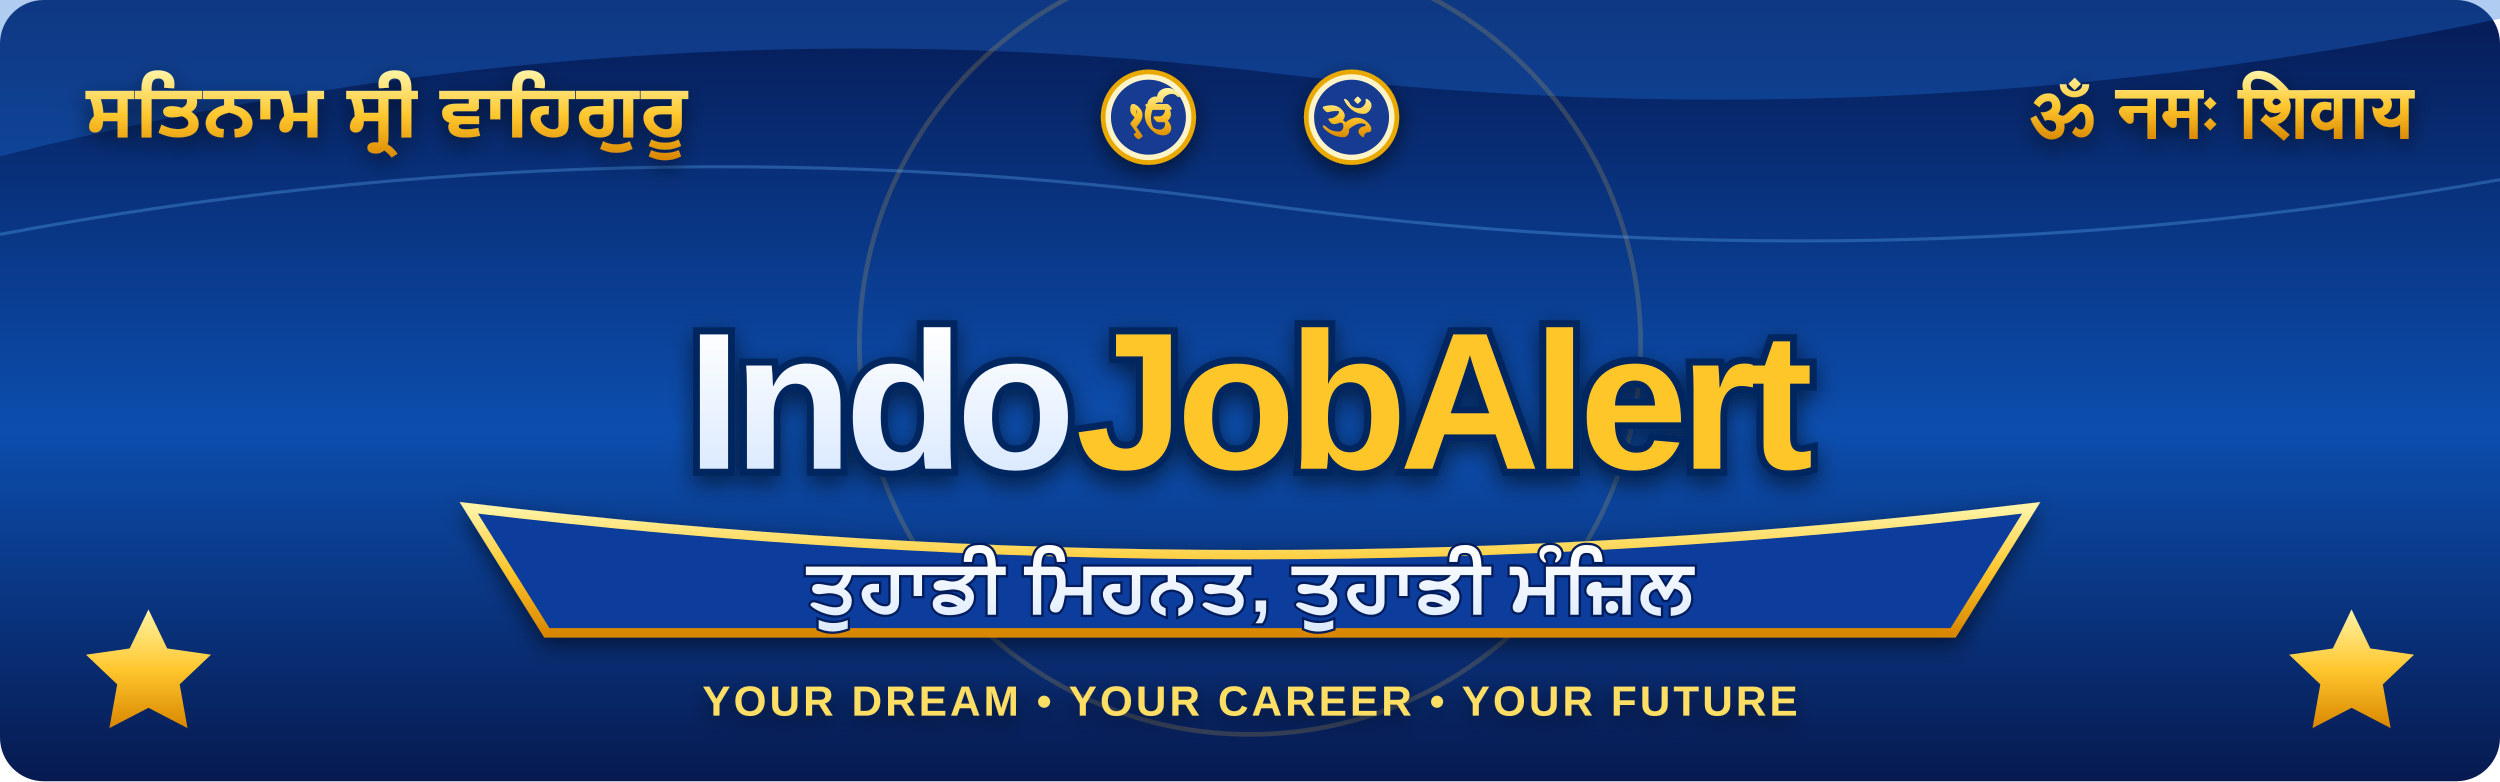
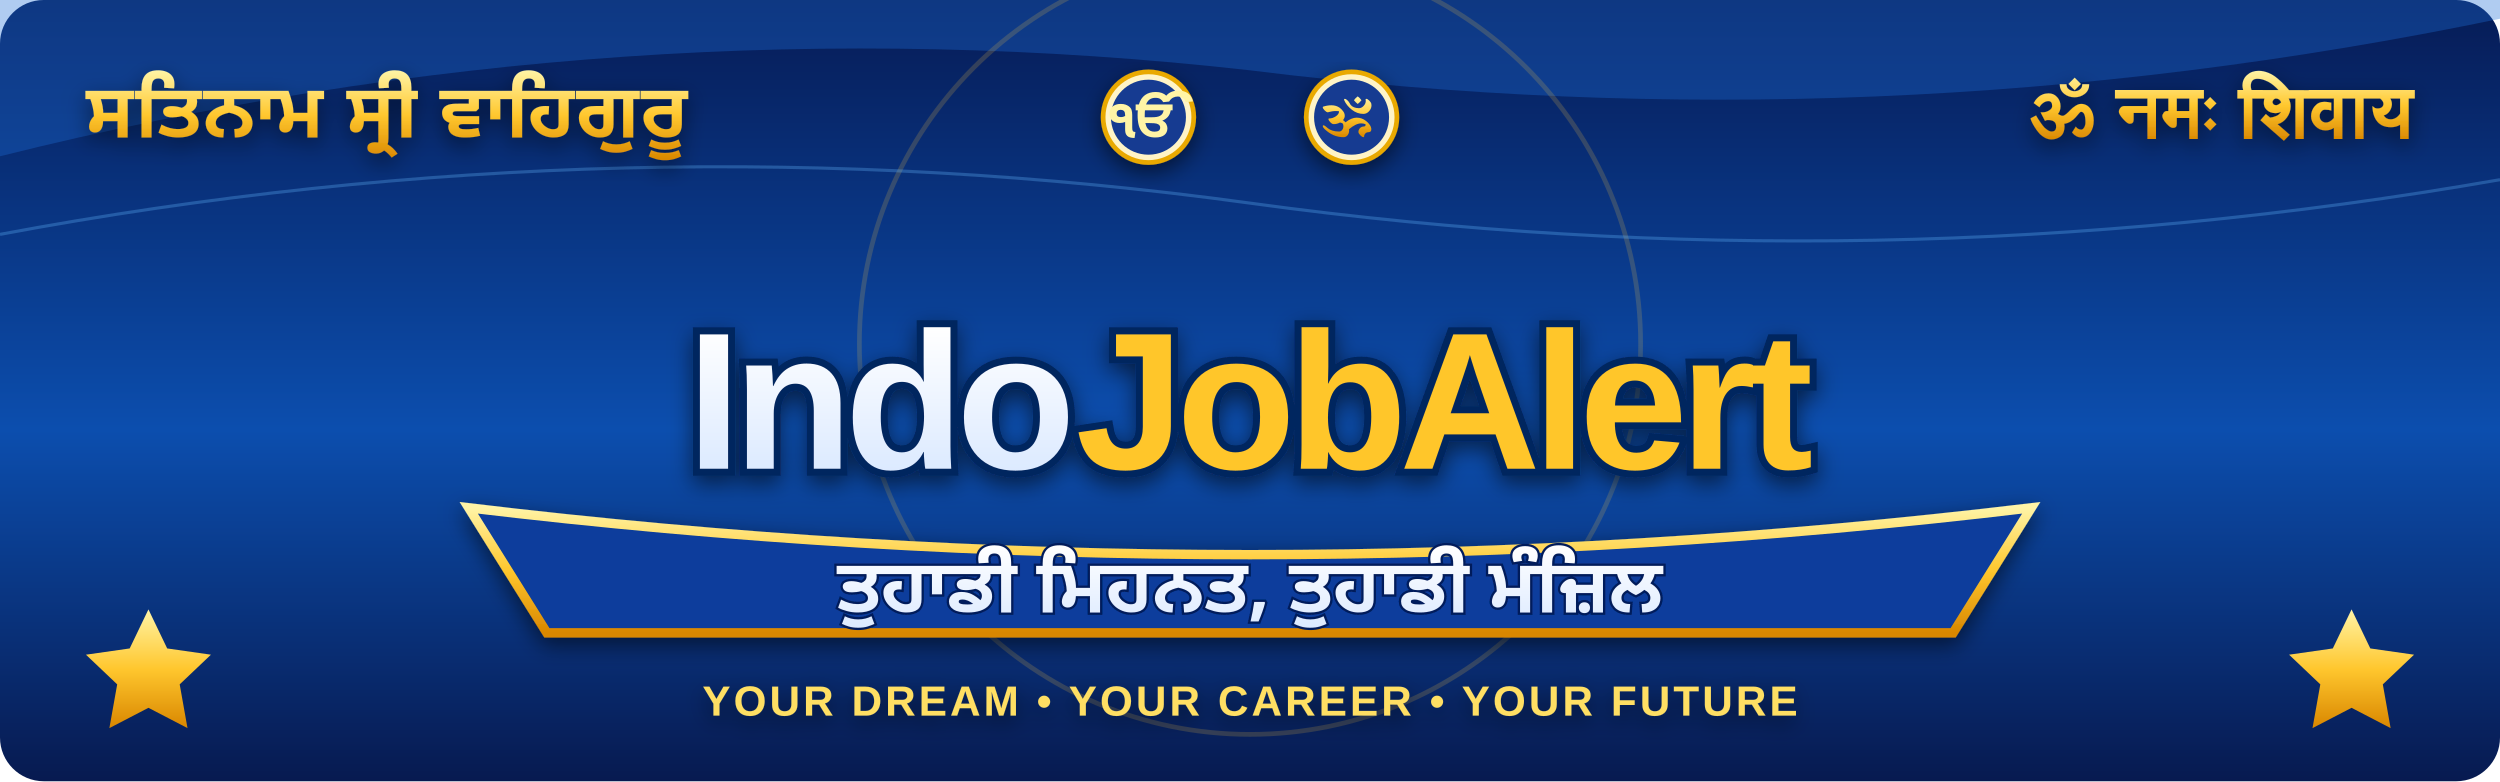
<svg xmlns="http://www.w3.org/2000/svg" viewBox="0 0 1600 500" role="img" aria-labelledby="title desc">
  <defs>
    <linearGradient id="bg" x2="0" y2="1">
      <stop stop-color="#061b55" />
      <stop offset=".55" stop-color="#0c4eae" />
      <stop offset="1" stop-color="#071a50" />
    </linearGradient>
    <linearGradient id="gold" x2="0" y2="1">
      <stop stop-color="#fff4a6" />
      <stop offset=".5" stop-color="#ffc72e" />
      <stop offset="1" stop-color="#d98700" />
    </linearGradient>
    <linearGradient id="white" x2="0" y2="1">
      <stop stop-color="#fff" />
      <stop offset="1" stop-color="#dceaff" />
    </linearGradient>
    <filter id="shadow" x="-20%" y="-20%" width="140%" height="150%">
      <feGaussianBlur in="SourceAlpha" stdDeviation="7" />
      <feOffset dy="5" />
      <feComponentTransfer>
        <feFuncA type="linear" slope=".55" />
      </feComponentTransfer>
      <feMerge>
        <feMergeNode />
        <feMergeNode in="SourceGraphic" />
      </feMerge>
    </filter>
  </defs>
  <rect width="1600" height="500" rx="28" fill="url(#bg)" />
  <path d="M0 0H1600V12Q1200 95 800 45Q400 0 0 100Z" fill="#1c6dd8" opacity=".35" />
  <circle cx="800" cy="220" r="250" fill="none" stroke="#ffc83d" stroke-width="3" opacity=".18" />
  <path d="M0 150Q400 75 800 130T1600 115" fill="none" stroke="#65b8ff" stroke-width="2" opacity=".3" />
  <g font-family="'Noto Sans Gurmukhi',sans-serif" fill="url(#gold)" font-weight="700" filter="url(#shadow)">
    <text x="55" y="88" font-size="48" letter-spacing="1.2">ਸਤਿਨਾਮ  ਸ੍ਰੀ  ਵਾਹਿਗੁਰੂ</text>
    <text x="1545" y="88" font-size="48" text-anchor="end">ॐ नमः शिवाय</text>
  </g>
  <g filter="url(#shadow)">
    <circle cx="735" cy="75" r="29" fill="#fff4c7" stroke="#e9a900" stroke-width="3" />
    <circle cx="735" cy="75" r="24" fill="#143b91" />
-     <text x="735" y="86" text-anchor="middle" font-family="serif" font-size="33" font-weight="bold" fill="url(#gold)">ੴ</text>
+     <text x="735" y="88" text-anchor="middle" font-family="Noto Sans Gurmukhi, Raavi, sans-serif" font-size="34" font-weight="700" fill="#fff4a6">ੴ</text>
    <circle cx="865" cy="75" r="29" fill="#fff4c7" stroke="#e9a900" stroke-width="3" />
    <circle cx="865" cy="75" r="24" fill="#143b91" />
    <text x="865" y="86" text-anchor="middle" font-family="serif" font-size="35" font-weight="bold" fill="url(#gold)">ॐ</text>
  </g>
  <path d="M70 145H1530" stroke="url(#gold)" stroke-width="3" opacity=".85" />
  <g text-anchor="middle" filter="url(#shadow)">
    <text x="800" y="300" font-family="Arial,sans-serif" font-size="125" font-weight="900" letter-spacing="-5" fill="url(#white)" stroke="#06275f" stroke-width="9" paint-order="stroke">Indo<tspan fill="#ffc629">JobAlert</tspan>
    </text>
    <path d="M300 325Q800 385 1300 325L1250 405H350Z" fill="#073c9c" stroke="url(#gold)" stroke-width="6" />
-     <text x="800" y="392" font-family="Arial,sans-serif" font-size="48" font-weight="900" fill="url(#white)" stroke="#061e5b" stroke-width="3" paint-order="stroke">ਤੁਹਾਡੀ ਮਿਹਨਤ, ਤੁਹਾਡੀ ਮੰਜ਼ਿਲ</text>
+     <g font-family="Noto Sans Gurmukhi, Noto Sans Devanagari, sans-serif" font-size="48" font-weight="900" fill="url(#white)" stroke="#061e5b" stroke-width="3" paint-order="stroke" text-anchor="middle">
+       <text x="800" y="392">ਤੁਹਾਡੀ ਮਿਹਨਤ, ਤੁਹਾਡੀ ਮੰਜ਼ਿਲ<animate attributeName="opacity" values="1;0;0;0;0;0;1" keyTimes="0;.13;.16;.46;.50;.83;1" dur="12s" repeatCount="indefinite" />
+       </text>
+       <text x="800" y="392" opacity="0">Your hard work, your destination<animate attributeName="opacity" values="0;0;1;1;0;0;0" keyTimes="0;.16;.20;.46;.50;.83;1" dur="12s" repeatCount="indefinite" />
+       </text>
+       <text x="800" y="392" opacity="0">आपकी मेहनत, आपकी मंज़िल<animate attributeName="opacity" values="0;0;0;0;1;1;0" keyTimes="0;.16;.20;.46;.50;.83;1" dur="12s" repeatCount="indefinite" />
+       </text>
+     </g>
    <text x="800" y="458" font-family="Arial,sans-serif" font-size="27" font-weight="700" letter-spacing="2" fill="#ffdf64">YOUR DREAM • YOUR CAREER • YOUR FUTURE</text>
  </g>
  <g fill="url(#gold)">
    <path d="M95 390l12 25 28 4-20 19 5 28-25-13-25 13 5-28-20-19 28-4z" />
    <path d="M1505 390l12 25 28 4-20 19 5 28-25-13-25 13 5-28-20-19 28-4z" />
  </g>
</svg>
